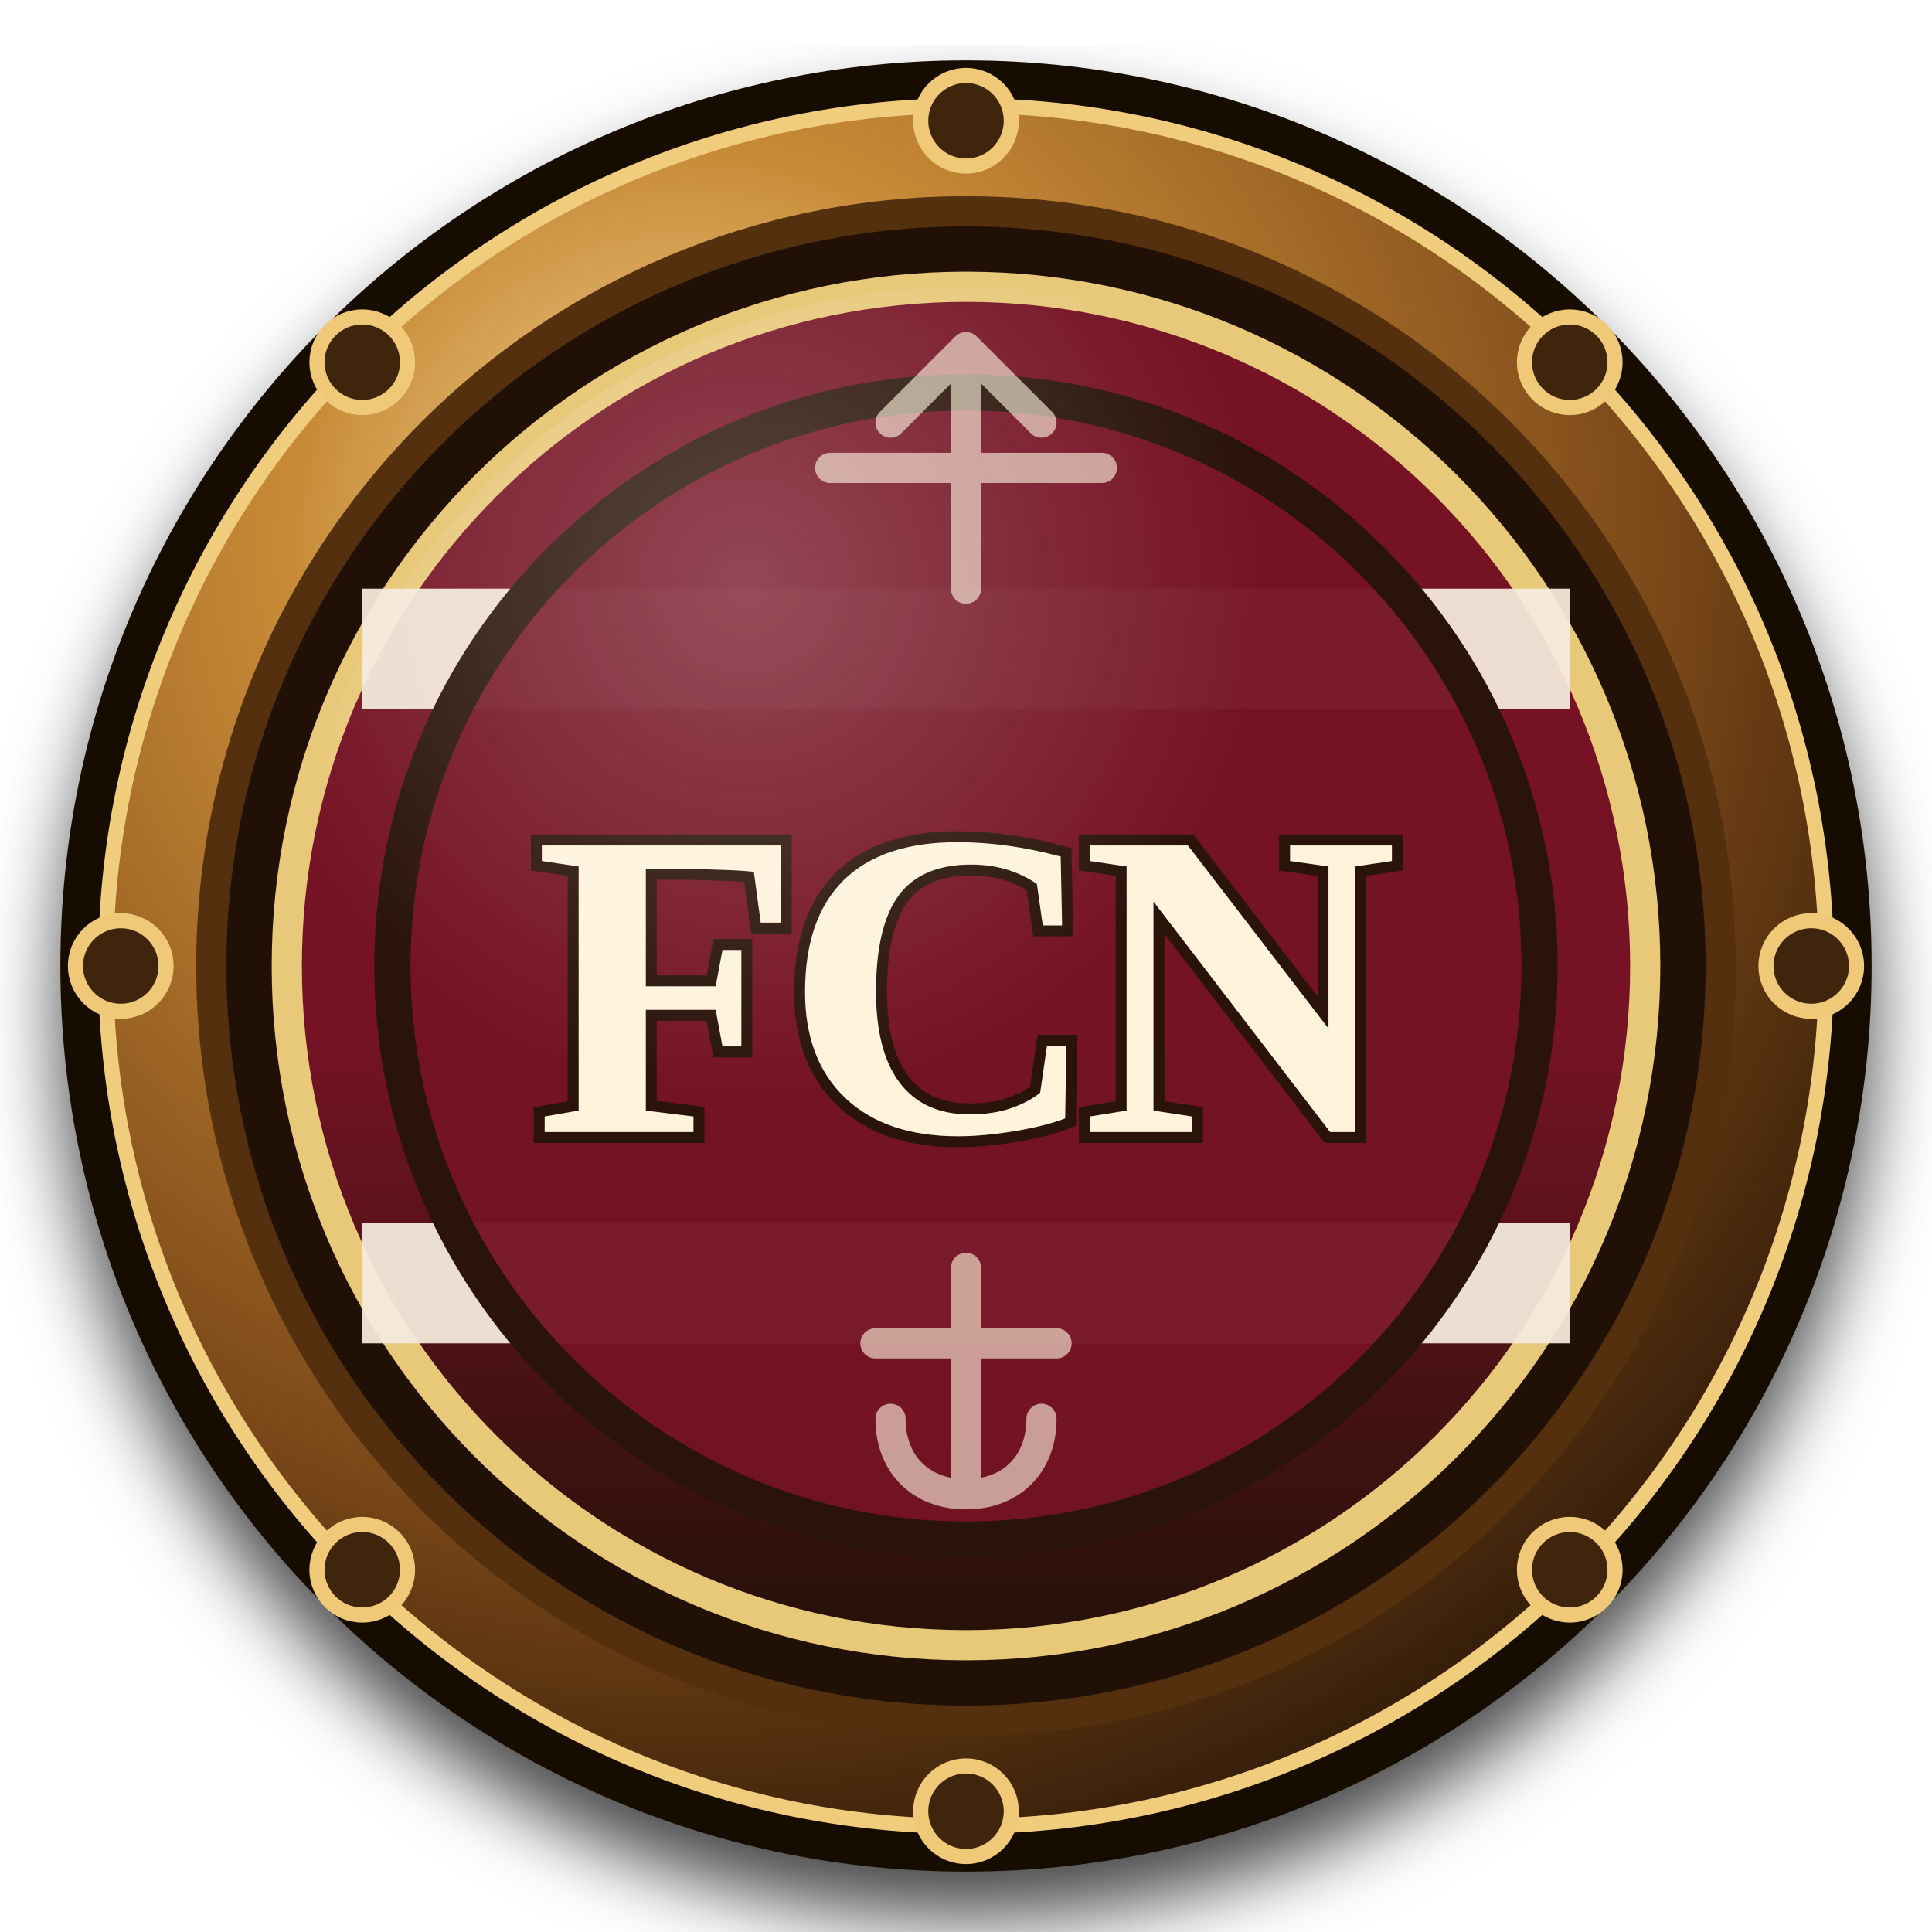
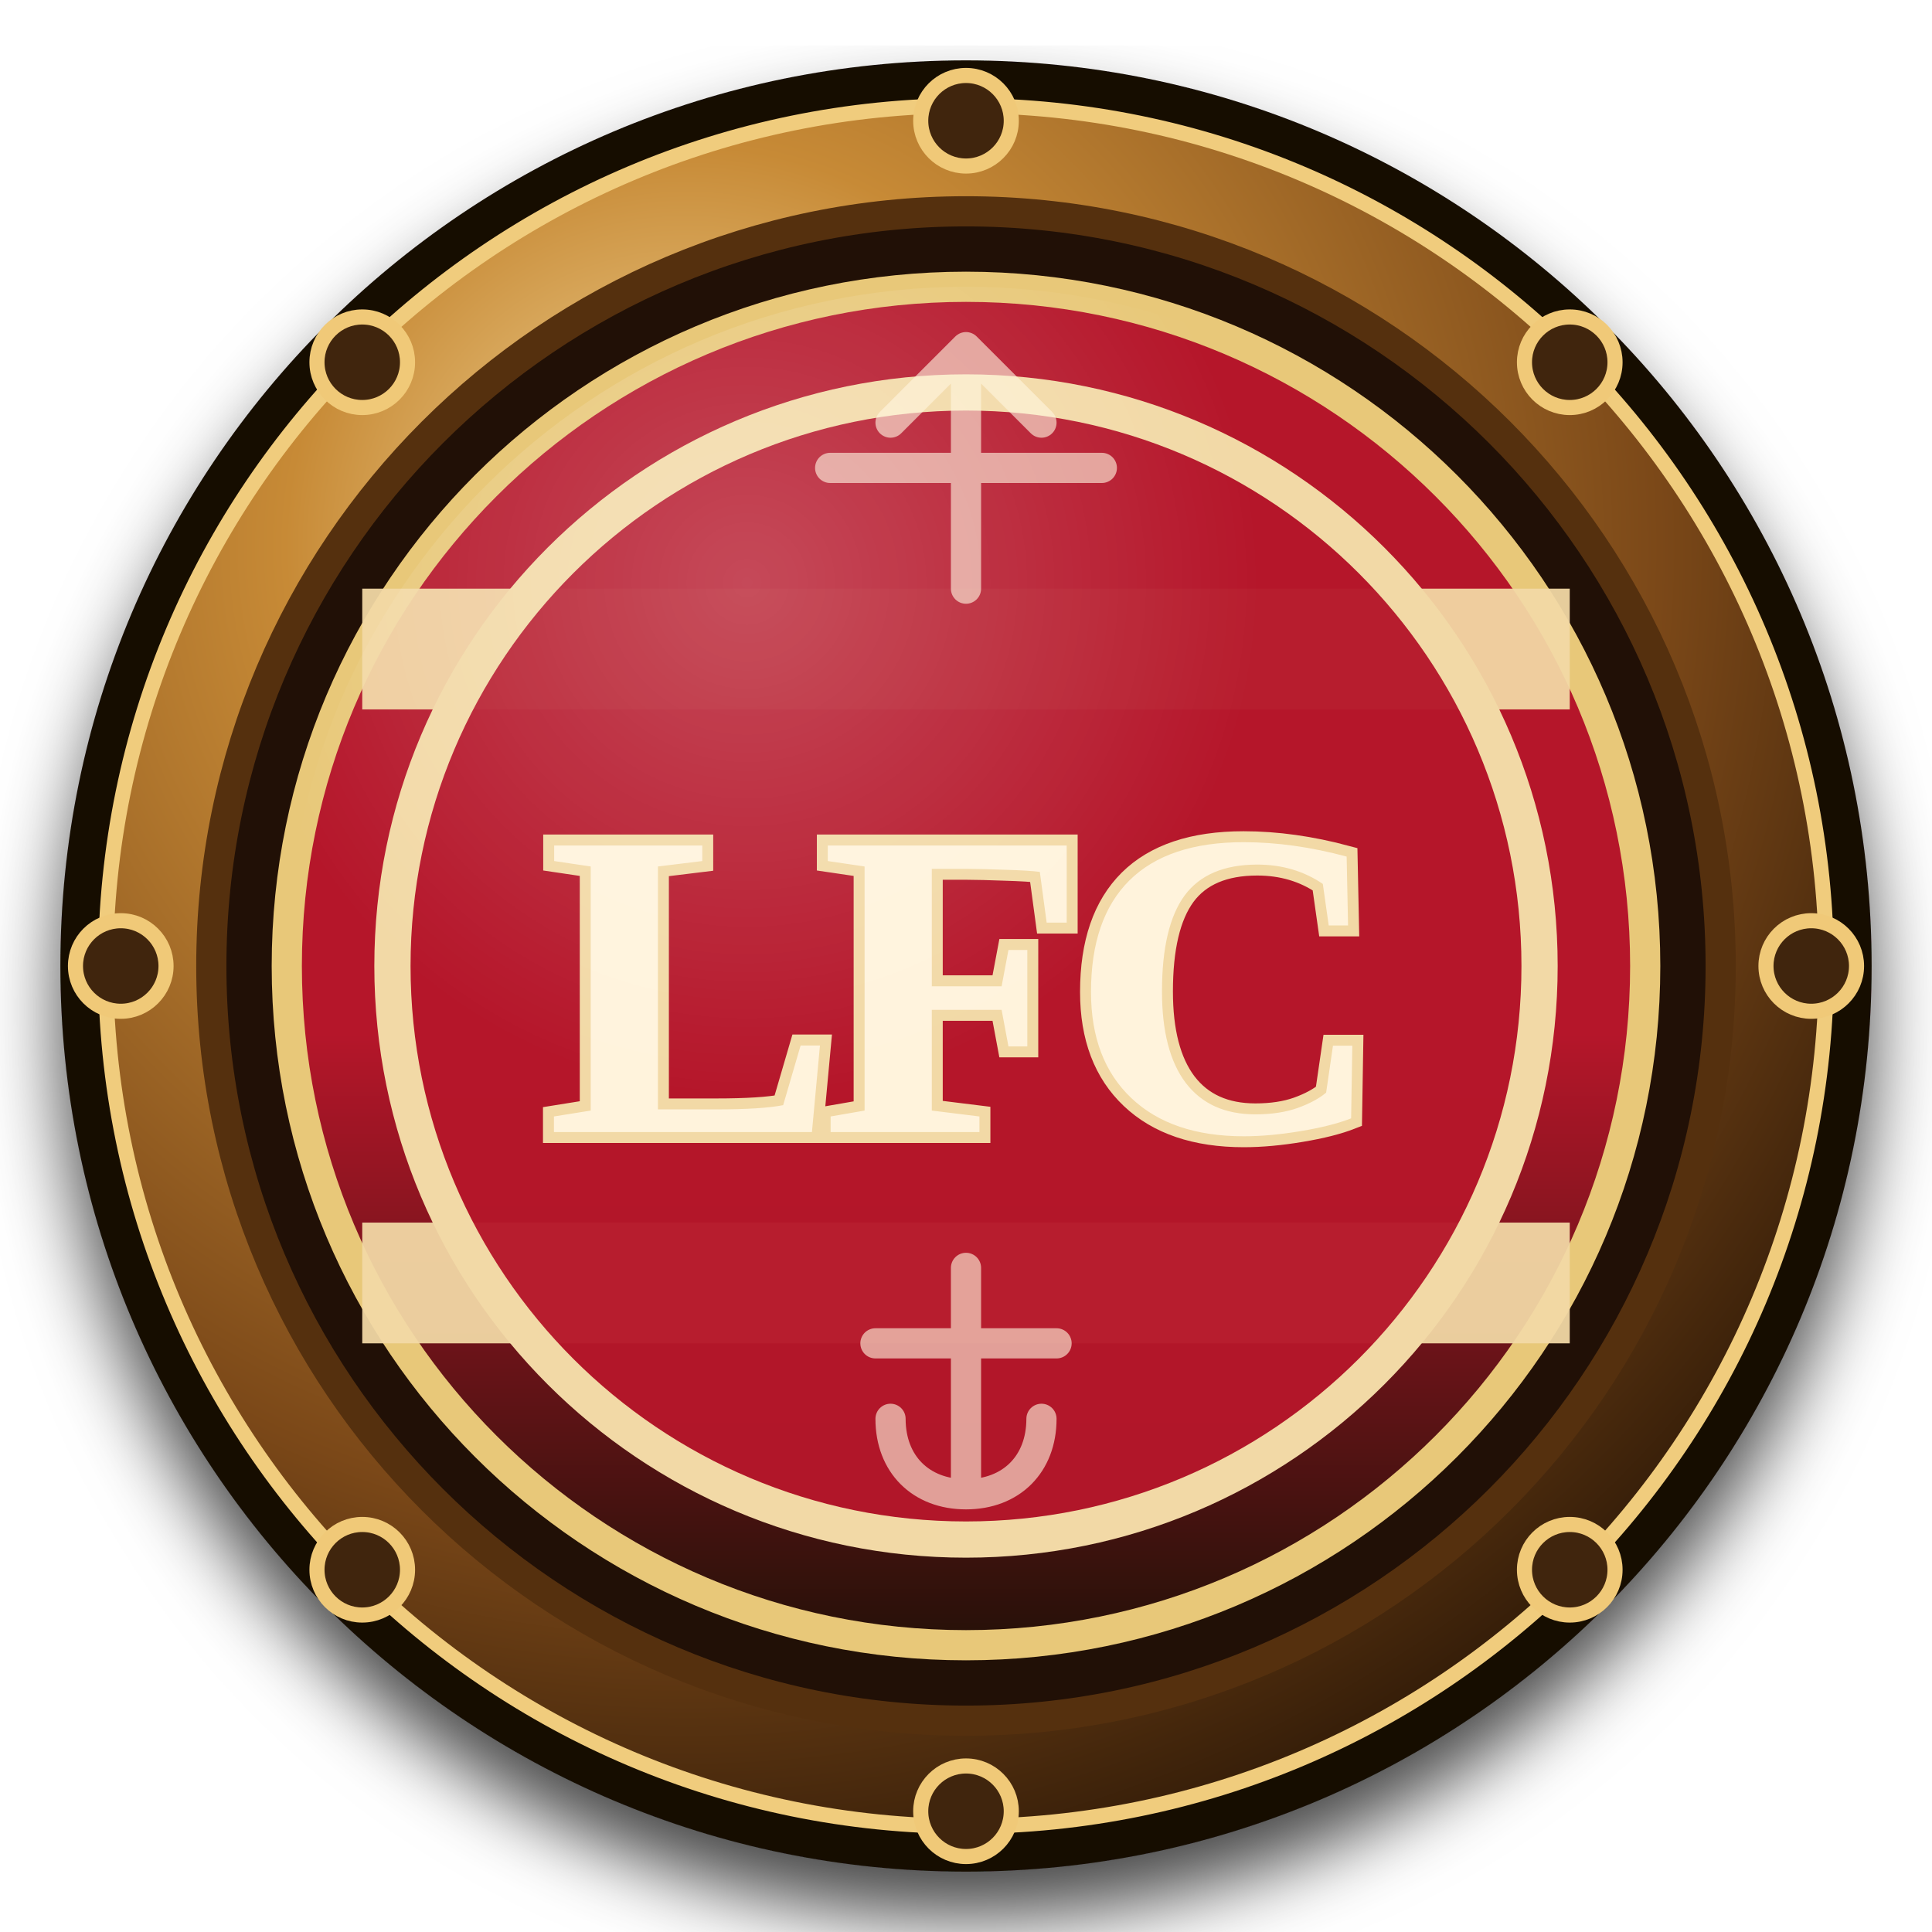
<svg xmlns="http://www.w3.org/2000/svg" viewBox="0 0 128 128" role="img" aria-labelledby="title desc">
  <defs>
    <radialGradient id="metal" cx="34%" cy="26%" r="82%">
      <stop offset="0" stop-color="#f7dda0" />
      <stop offset=".28" stop-color="#c78a36" />
      <stop offset=".68" stop-color="#7b4818" />
      <stop offset="1" stop-color="#291606" />
    </radialGradient>
    <linearGradient id="enamel" x1="0" y1="0" x2="0" y2="1">
-       <stop stop-color="#751325" />
-       <stop offset=".55" stop-color="#751325" />
+       <stop stop-color="#b5162a" />
+       <stop offset=".55" stop-color="#b5162a" />
      <stop offset="1" stop-color="#241108" />
    </linearGradient>
    <radialGradient id="shine" cx="34%" cy="22%" r="75%">
      <stop offset="0" stop-color="#ffffff" stop-opacity=".22" />
      <stop offset=".5" stop-color="#ffffff" stop-opacity="0" />
    </radialGradient>
    <filter id="shadow">
      <feDropShadow dx="0" dy="3" stdDeviation="2.5" flood-opacity=".72" />
    </filter>
  </defs>
  <circle cx="64" cy="64" r="60" fill="#160b06" filter="url(#shadow)" />
  <circle cx="64" cy="64" r="57" fill="url(#metal)" stroke="#f0cc7d" stroke-width="1" />
  <circle cx="64" cy="64" r="50" fill="#211006" stroke="#55300e" stroke-width="2" />
  <circle cx="64" cy="64" r="45" fill="url(#enamel)" stroke="#e8c879" stroke-width="2" />
-   <path d="M24 43h80M24 85h80" stroke="#f4eadc" stroke-width="8" opacity=".94" />
-   <circle cx="64" cy="64" r="38" fill="#751325" fill-opacity=".96" stroke="#2a140a" stroke-width="2.4" />
+   <path d="M24 43h80M24 85h80" stroke="#f2d9a6" stroke-width="8" opacity=".94" />
+   <circle cx="64" cy="64" r="38" fill="#b5162a" fill-opacity=".96" stroke="#f2d9a6" stroke-width="2.4" />
  <path d="M55 31h18M64 23v16M59 28l5-5 5 5" fill="none" stroke="#fff3dc" stroke-width="2" stroke-linecap="round" stroke-linejoin="round" opacity=".62" />
-   <text x="64" y="75" text-anchor="middle" fill="#fff3dc" stroke="#2a140a" stroke-width="1.45" paint-order="stroke" font-family="Georgia, 'Times New Roman', serif" font-size="29" font-weight="700" letter-spacing="-1.2">FCN</text>
+   <text x="64" y="75" text-anchor="middle" fill="#fff3dc" stroke="#f2d9a6" stroke-width="1.45" paint-order="stroke" font-family="Georgia, 'Times New Roman', serif" font-size="29" font-weight="700" letter-spacing="-1.2">LFC</text>
  <path d="M59 94c0 3 2 5 5 5s5-2 5-5M64 84v15M58 89h12" fill="none" stroke="#fff3dc" stroke-width="2" stroke-linecap="round" opacity=".62" />
  <circle cx="64" cy="64" r="45" fill="url(#shine)" />
  <g fill="#40250d" stroke="#f0c978" stroke-width="1">
    <circle cx="64" cy="8" r="3" />
    <circle cx="104" cy="24" r="3" />
    <circle cx="120" cy="64" r="3" />
    <circle cx="104" cy="104" r="3" />
    <circle cx="64" cy="120" r="3" />
    <circle cx="24" cy="104" r="3" />
    <circle cx="8" cy="64" r="3" />
    <circle cx="24" cy="24" r="3" />
  </g>
</svg>
